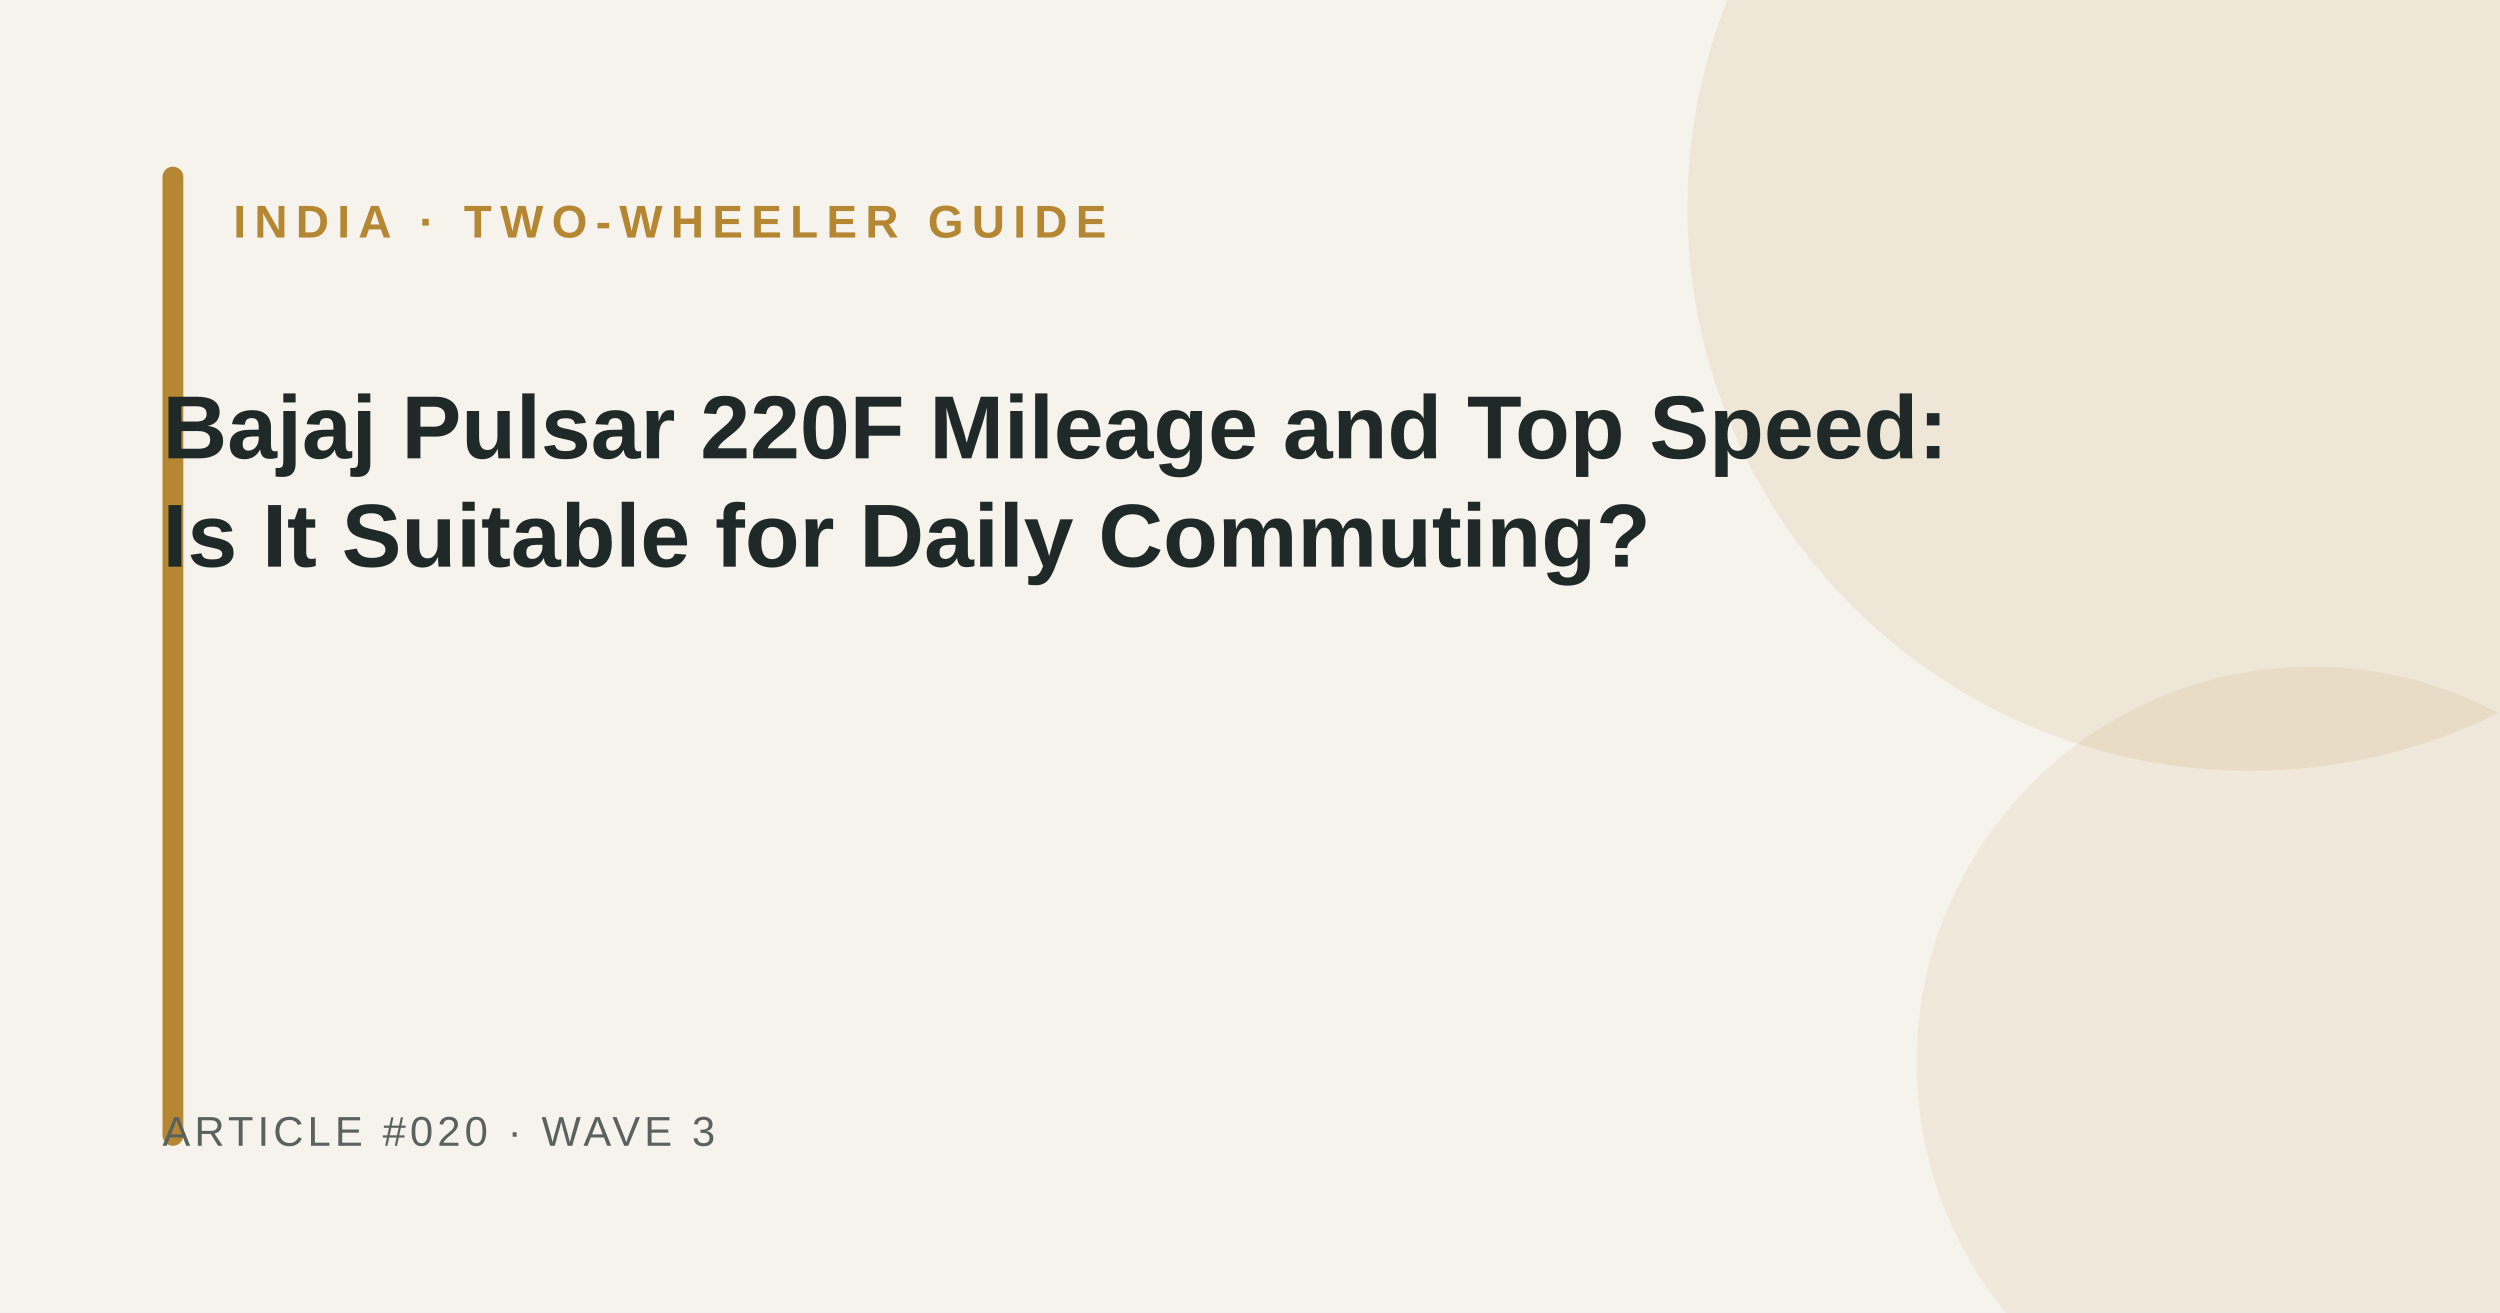
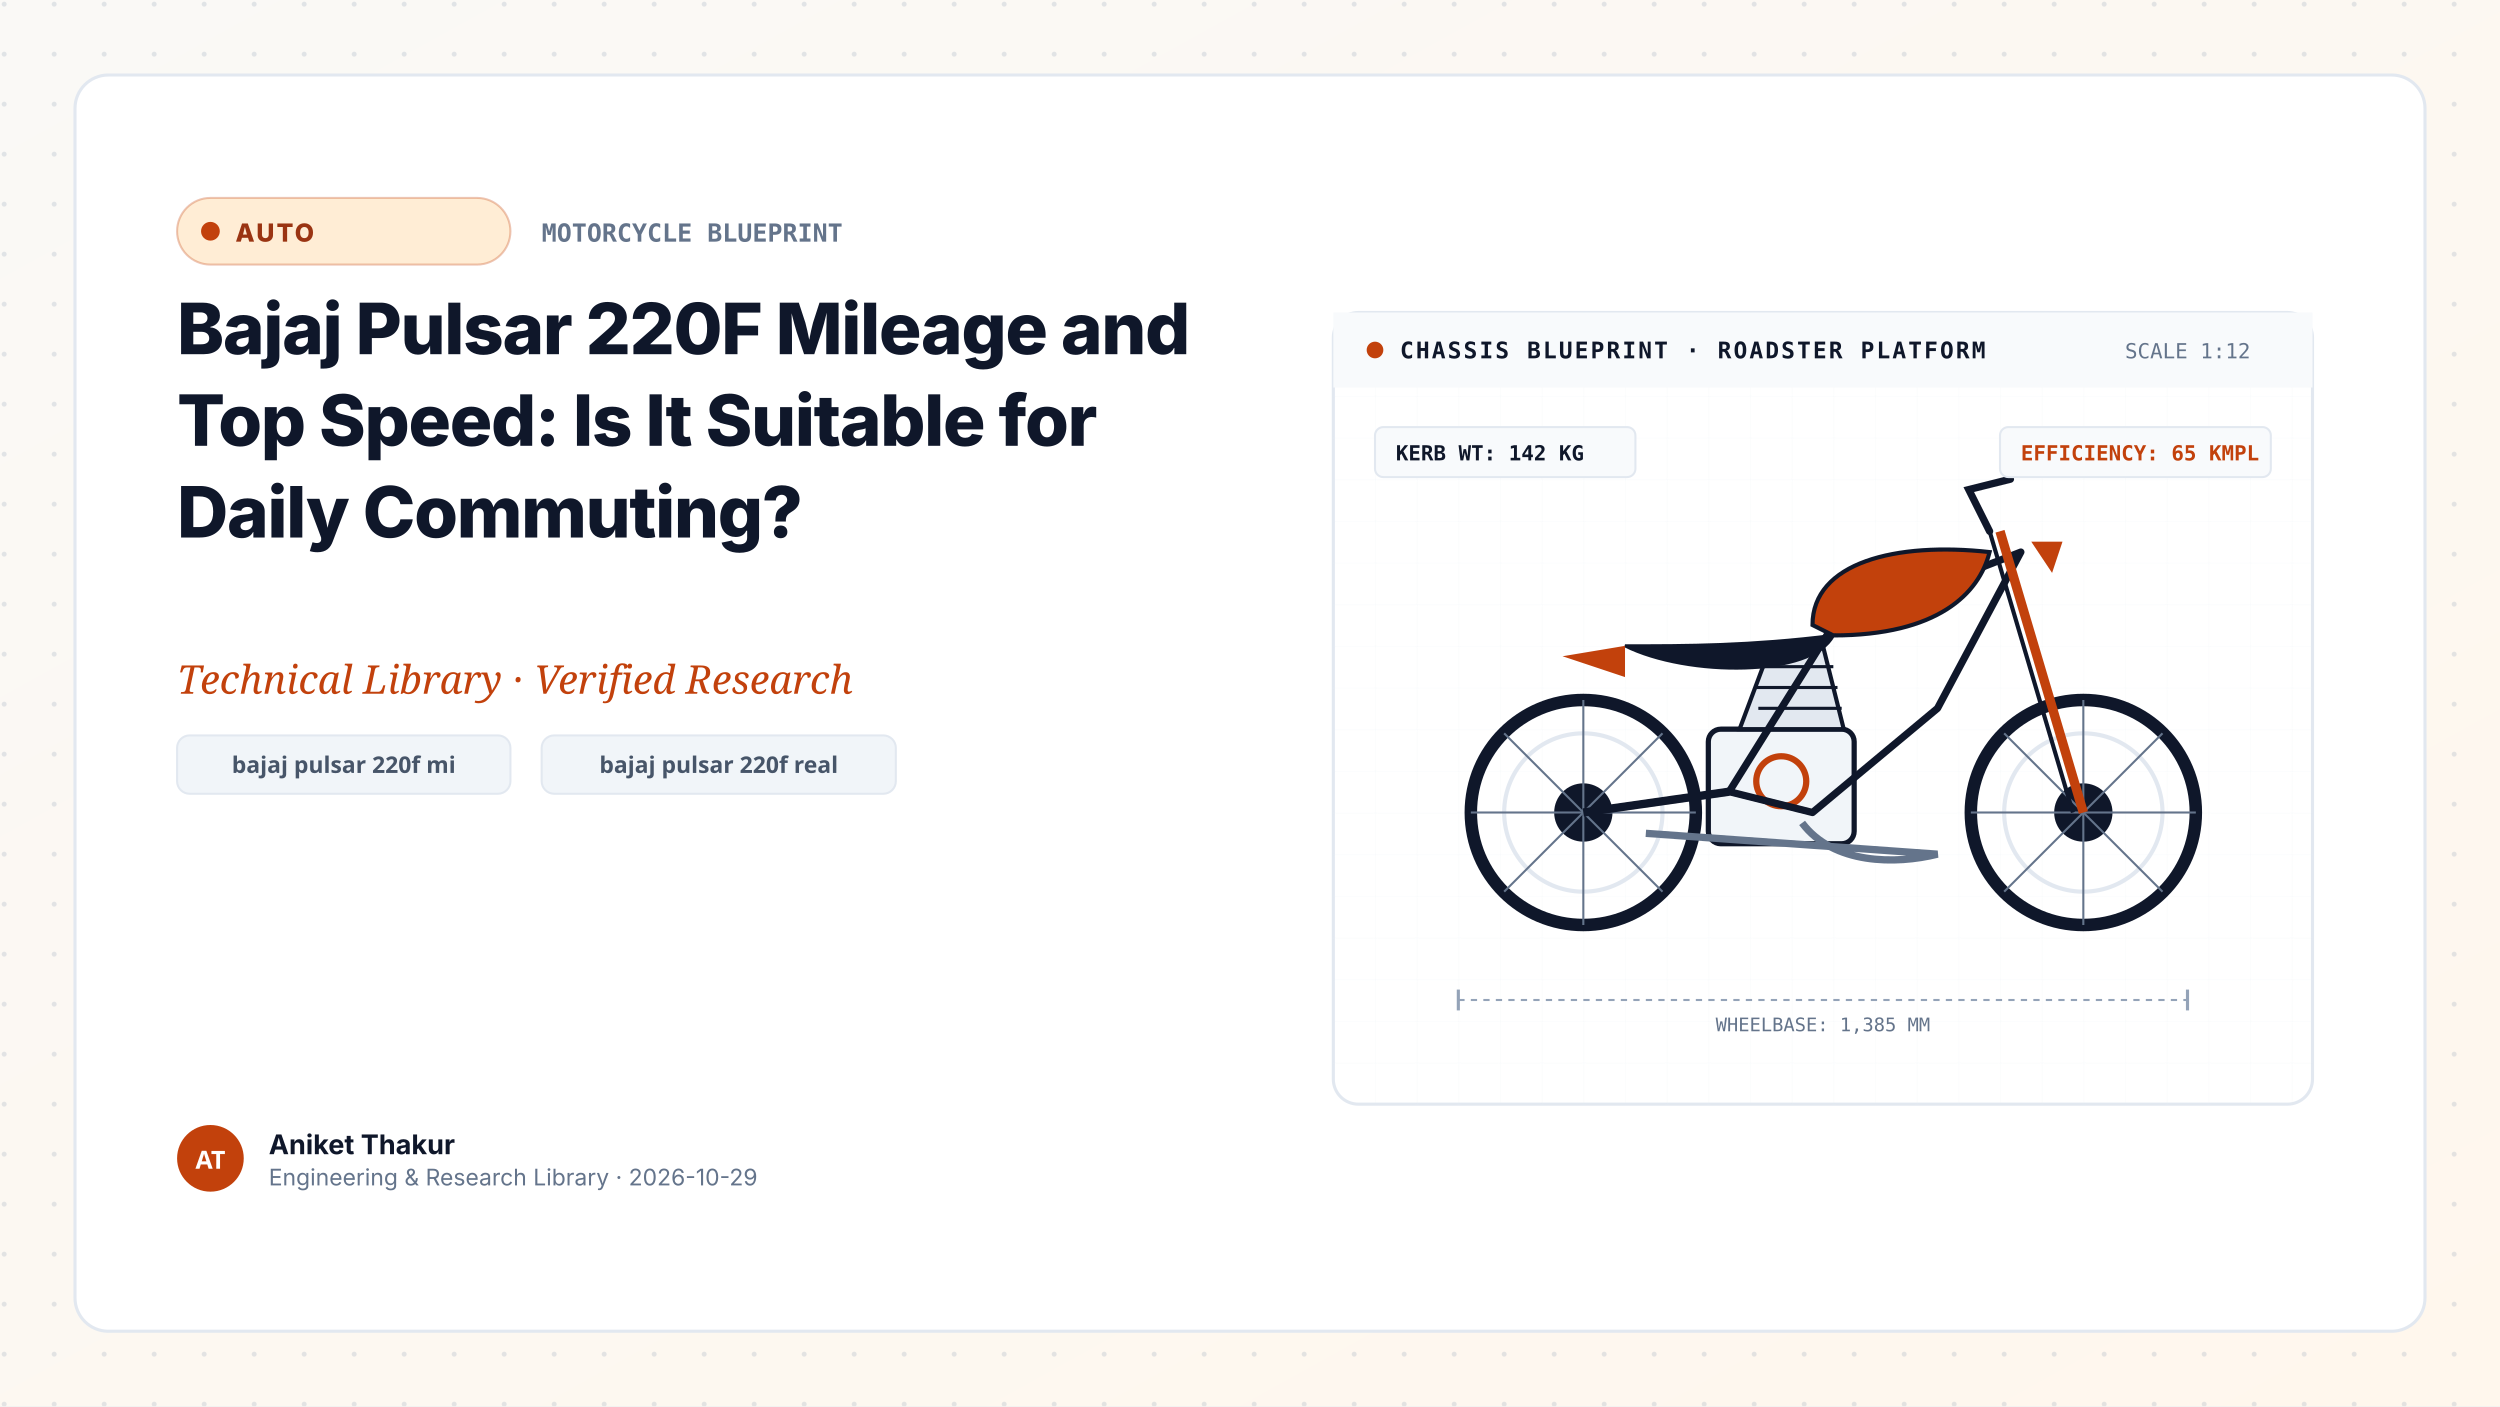
- <svg xmlns="http://www.w3.org/2000/svg" width="1200" height="630" viewBox="0 0 1200 630" role="img" aria-labelledby="title desc">
-   <rect width="1200" height="630" fill="#f6f3ed" />
-   <circle cx="1080" cy="100" r="270" fill="#b68732" opacity=".12" />
-   <circle cx="1110" cy="510" r="190" fill="#b68732" opacity=".10" />
-   <rect x="78" y="80" width="10" height="470" rx="5" fill="#b68732" />
-   <text x="112" y="114" fill="#b68732" font-family="Arial,sans-serif" font-size="22" font-weight="700" letter-spacing="4">INDIA · TWO-WHEELER GUIDE</text>
-   <text x="78" y="220" fill="#1f2927" font-family="Arial,sans-serif" font-size="43" font-weight="700">
-     <tspan x="78" dy="0">Bajaj Pulsar 220F Mileage and Top Speed:</tspan>
-     <tspan x="78" dy="52">Is It Suitable for Daily Commuting?</tspan>
-   </text>
-   <text x="78" y="550" fill="#59625e" font-family="Arial,sans-serif" font-size="20" letter-spacing="2">ARTICLE #020  ·  WAVE 3</text>
+ <svg xmlns="http://www.w3.org/2000/svg" width="1200" height="675" viewBox="0 0 1200 675" role="img" aria-label="Bajaj Pulsar 220F Mileage and Top Speed: Is It Suitable for Daily Commuting?">
+   <defs>
+     <linearGradient id="bgGrad_19543478" x1="0%" y1="0%" x2="100%" y2="100%">
+       <stop offset="0%" stop-color="#FAF9F6" />
+       <stop offset="100%" stop-color="#FFF7ED" />
+     </linearGradient>
+     <pattern id="dotGrid_19543478" width="24" height="24" patternUnits="userSpaceOnUse">
+       <circle cx="2" cy="2" r="1.2" fill="#94A3B8" opacity="0.25" />
+     </pattern>
+   </defs>
+   <rect width="1200" height="675" fill="url(#bgGrad_19543478)" />
+   <rect width="1200" height="675" fill="url(#dotGrid_19543478)" />
+   <rect x="36" y="36" width="1128" height="603" rx="16" fill="#FFFFFF" stroke="#E2E8F0" stroke-width="1.5" />
+   <g transform="translate(85, 95)">
+     <rect x="0" y="0" width="160" height="32" rx="16" fill="#FFEDD5" stroke="#C2410C" stroke-opacity="0.3" />
+     <circle cx="16" cy="16" r="4.5" fill="#C2410C" />
+     <text x="28" y="21" font-family="Plus Jakarta Sans, -apple-system, sans-serif" font-size="12" font-weight="800" fill="#9A3412" letter-spacing="1">AUTO</text>
+     <text x="175" y="21" font-family="JetBrains Mono, monospace" font-size="12" font-weight="600" fill="#64748B">MOTORCYCLE BLUEPRINT</text>
+     <g transform="translate(0, 75)">
+       <text x="0" y="0" font-family="Plus Jakarta Sans, -apple-system, sans-serif" font-size="34" font-weight="800" fill="#0F172A" letter-spacing="-0.6">Bajaj Pulsar 220F Mileage and</text>
+       <text x="0" y="44" font-family="Plus Jakarta Sans, -apple-system, sans-serif" font-size="34" font-weight="800" fill="#0F172A" letter-spacing="-0.6">Top Speed: Is It Suitable for</text>
+       <text x="0" y="88" font-family="Plus Jakarta Sans, -apple-system, sans-serif" font-size="34" font-weight="800" fill="#0F172A" letter-spacing="-0.6">Daily Commuting?</text>
+     </g>
+     <g transform="translate(0, 222)">
+       <text x="0" y="16" font-family="Newsreader, Georgia, serif" font-size="19" font-style="italic" fill="#C2410C">
+         Technical Library · Verified Research
+       </text>
+       <g transform="translate(0, 36)">
+         <rect x="0" y="0" width="160" height="28" rx="6" fill="#F1F5F9" stroke="#E2E8F0" />
+         <text x="80" y="18" font-family="Plus Jakarta Sans, sans-serif" font-size="11" font-weight="600" fill="#475569" text-anchor="middle">bajaj pulsar 220f mi</text>
+         <rect x="175" y="0" width="170" height="28" rx="6" fill="#F1F5F9" stroke="#E2E8F0" />
+         <text x="260" y="18" font-family="Plus Jakarta Sans, sans-serif" font-size="11" font-weight="600" fill="#475569" text-anchor="middle">bajaj pulsar 220f real</text>
+       </g>
+     </g>
+     <g transform="translate(0, 445)">
+       <circle cx="16" cy="16" r="16" fill="#C2410C" />
+       <text x="16" y="21" font-family="Plus Jakarta Sans, sans-serif" font-size="12" font-weight="800" fill="#FFFFFF" text-anchor="middle">AT</text>
+       <text x="44" y="14" font-family="Plus Jakarta Sans, -apple-system, sans-serif" font-size="13" font-weight="700" fill="#0F172A">Aniket Thakur</text>
+       <text x="44" y="29" font-family="Plus Jakarta Sans, -apple-system, sans-serif" font-size="11" fill="#64748B">Engineering &amp; Research Library · 2026-10-29</text>
+     </g>
+   </g>
+   <g transform="translate(640, 150)">
+     <pattern id="gridCommuter" width="20" height="20" patternUnits="userSpaceOnUse">
+       <path d="M 20 0 L 0 0 0 20" fill="none" stroke="#E2E8F0" stroke-width="0.5" stroke-opacity="0.4" />
+     </pattern>
+     <rect width="470" height="380" rx="12" fill="#FFFFFF" stroke="#E2E8F0" stroke-width="1.5" />
+     <rect width="470" height="380" rx="12" fill="url(#gridCommuter)" opacity="0.6" />
+     <path d="M 0 0 L 470 0 L 470 36 L 0 36 Z" fill="#F8FAFC" rx="12" />
+     <circle cx="20" cy="18" r="4" fill="#C2410C" />
+     <text x="32" y="22" font-family="JetBrains Mono, monospace" font-size="11" font-weight="700" fill="#0F172A" letter-spacing="1">CHASSIS BLUEPRINT · ROADSTER PLATFORM</text>
+     <text x="380" y="22" font-family="JetBrains Mono, monospace" font-size="10" fill="#64748B">SCALE 1:12</text>
+     <line x1="60" y1="330" x2="410" y2="330" stroke="#94A3B8" stroke-width="1" stroke-dasharray="3 3" />
+     <line x1="60" y1="325" x2="60" y2="335" stroke="#94A3B8" stroke-width="1.5" />
+     <line x1="410" y1="325" x2="410" y2="335" stroke="#94A3B8" stroke-width="1.5" />
+     <text x="235" y="345" font-family="JetBrains Mono, monospace" font-size="9" fill="#64748B" text-anchor="middle">WHEELBASE: 1,385 MM</text>
+     <circle cx="120" cy="240" r="54" fill="none" stroke="#0F172A" stroke-width="6" />
+     <circle cx="120" cy="240" r="38" fill="none" stroke="#E2E8F0" stroke-width="2" />
+     <circle cx="120" cy="240" r="14" fill="#0F172A" />
+     <line x1="120" y1="186" x2="120" y2="294" stroke="#64748B" stroke-width="1" />
+     <line x1="66" y1="240" x2="174" y2="240" stroke="#64748B" stroke-width="1" />
+     <line x1="82" y1="202" x2="158" y2="278" stroke="#64748B" stroke-width="1" />
+     <line x1="82" y1="278" x2="158" y2="202" stroke="#64748B" stroke-width="1" />
+     <circle cx="360" cy="240" r="54" fill="none" stroke="#0F172A" stroke-width="6" />
+     <circle cx="360" cy="240" r="38" fill="none" stroke="#E2E8F0" stroke-width="2" />
+     <circle cx="360" cy="240" r="14" fill="#0F172A" />
+     <line x1="360" y1="186" x2="360" y2="294" stroke="#64748B" stroke-width="1" />
+     <line x1="306" y1="240" x2="414" y2="240" stroke="#64748B" stroke-width="1" />
+     <line x1="322" y1="202" x2="398" y2="278" stroke="#64748B" stroke-width="1" />
+     <line x1="322" y1="278" x2="398" y2="202" stroke="#64748B" stroke-width="1" />
+     <rect x="180" y="200" width="70" height="55" rx="6" fill="#F1F5F9" stroke="#0F172A" stroke-width="2.5" />
+     <path d="M 195 200 L 210 160 L 235 160 L 245 200 Z" fill="#E2E8F0" stroke="#0F172A" stroke-width="2" />
+     <line x1="200" y1="170" x2="240" y2="170" stroke="#0F172A" stroke-width="1.5" />
+     <line x1="202" y1="180" x2="242" y2="180" stroke="#0F172A" stroke-width="1.5" />
+     <line x1="204" y1="190" x2="244" y2="190" stroke="#0F172A" stroke-width="1.5" />
+     <circle cx="215" cy="225" r="12" fill="none" stroke="#C2410C" stroke-width="3" />
+     <line x1="120" y1="240" x2="190" y2="230" stroke="#0F172A" stroke-width="4" />
+     <path d="M 190 230 L 240 150 L 330 115 L 290 190 L 230 240 Z" fill="none" stroke="#0F172A" stroke-width="3.5" stroke-linejoin="round" />
+     <line x1="360" y1="240" x2="320" y2="105" stroke="#C2410C" stroke-width="4.5" />
+     <line x1="355" y1="240" x2="315" y2="105" stroke="#0F172A" stroke-width="2" />
+     <path d="M 315 105 L 305 85 L 325 80" fill="none" stroke="#0F172A" stroke-width="3.5" stroke-linecap="round" />
+     <path d="M 335 110 L 350 110 L 345 125 Z" fill="#C2410C" />
+     <path d="M 230 150 C 230 120, 270 110, 315 115 C 310 135, 290 155, 240 155 Z" fill="#C2410C" stroke="#0F172A" stroke-width="2" />
+     <path d="M 140 160 C 170 160, 200 160, 240 155 C 230 175, 170 175, 140 160 Z" fill="#0F172A" stroke="#0F172A" stroke-width="1.5" />
+     <path d="M 110 165 L 140 160 L 140 175 Z" fill="#C2410C" />
+     <path d="M 225 245 C 240 265, 270 265, 290 260 L 150 250" fill="none" stroke="#64748B" stroke-width="3.5" />
+     <rect x="20" y="55" width="125" height="24" rx="4" fill="#F8FAFC" stroke="#E2E8F0" />
+     <text x="30" y="71" font-family="JetBrains Mono, monospace" font-size="10" font-weight="600" fill="#0F172A">KERB WT: 142 KG</text>
+     <rect x="320" y="55" width="130" height="24" rx="4" fill="#F8FAFC" stroke="#E2E8F0" />
+     <text x="330" y="71" font-family="JetBrains Mono, monospace" font-size="10" font-weight="600" fill="#C2410C">EFFICIENCY: 65 KMPL</text>
+   </g>
</svg>
